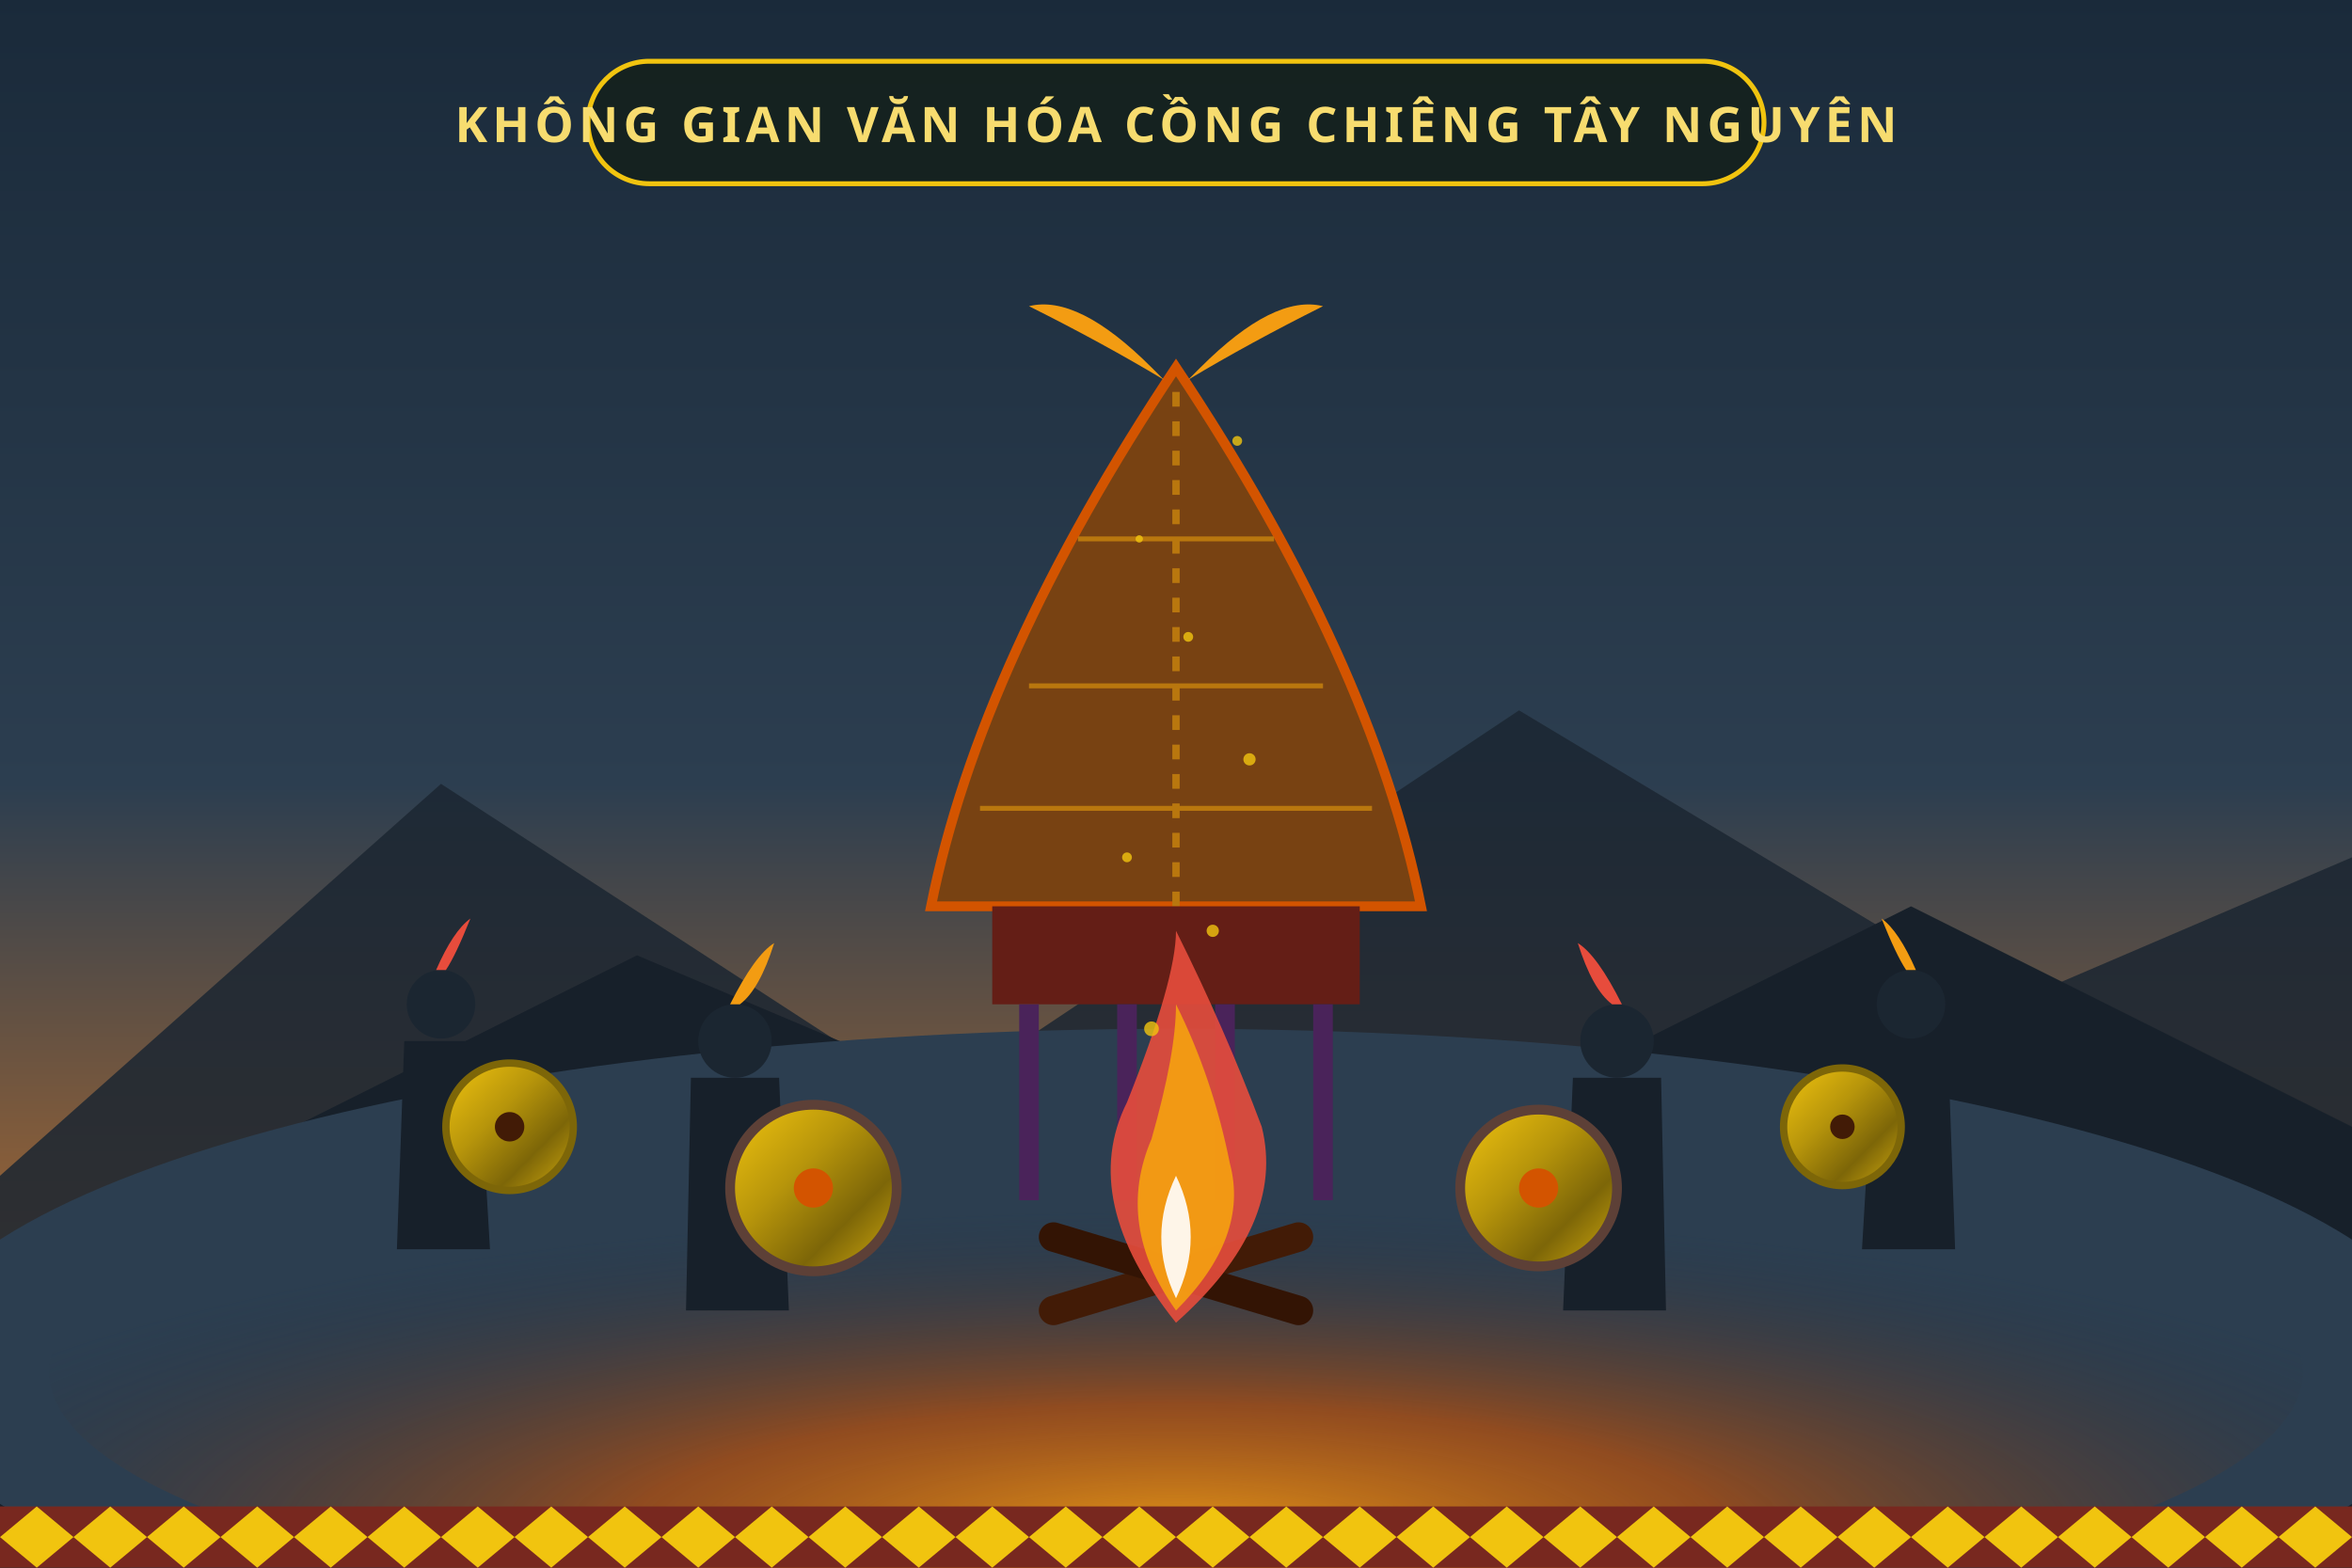
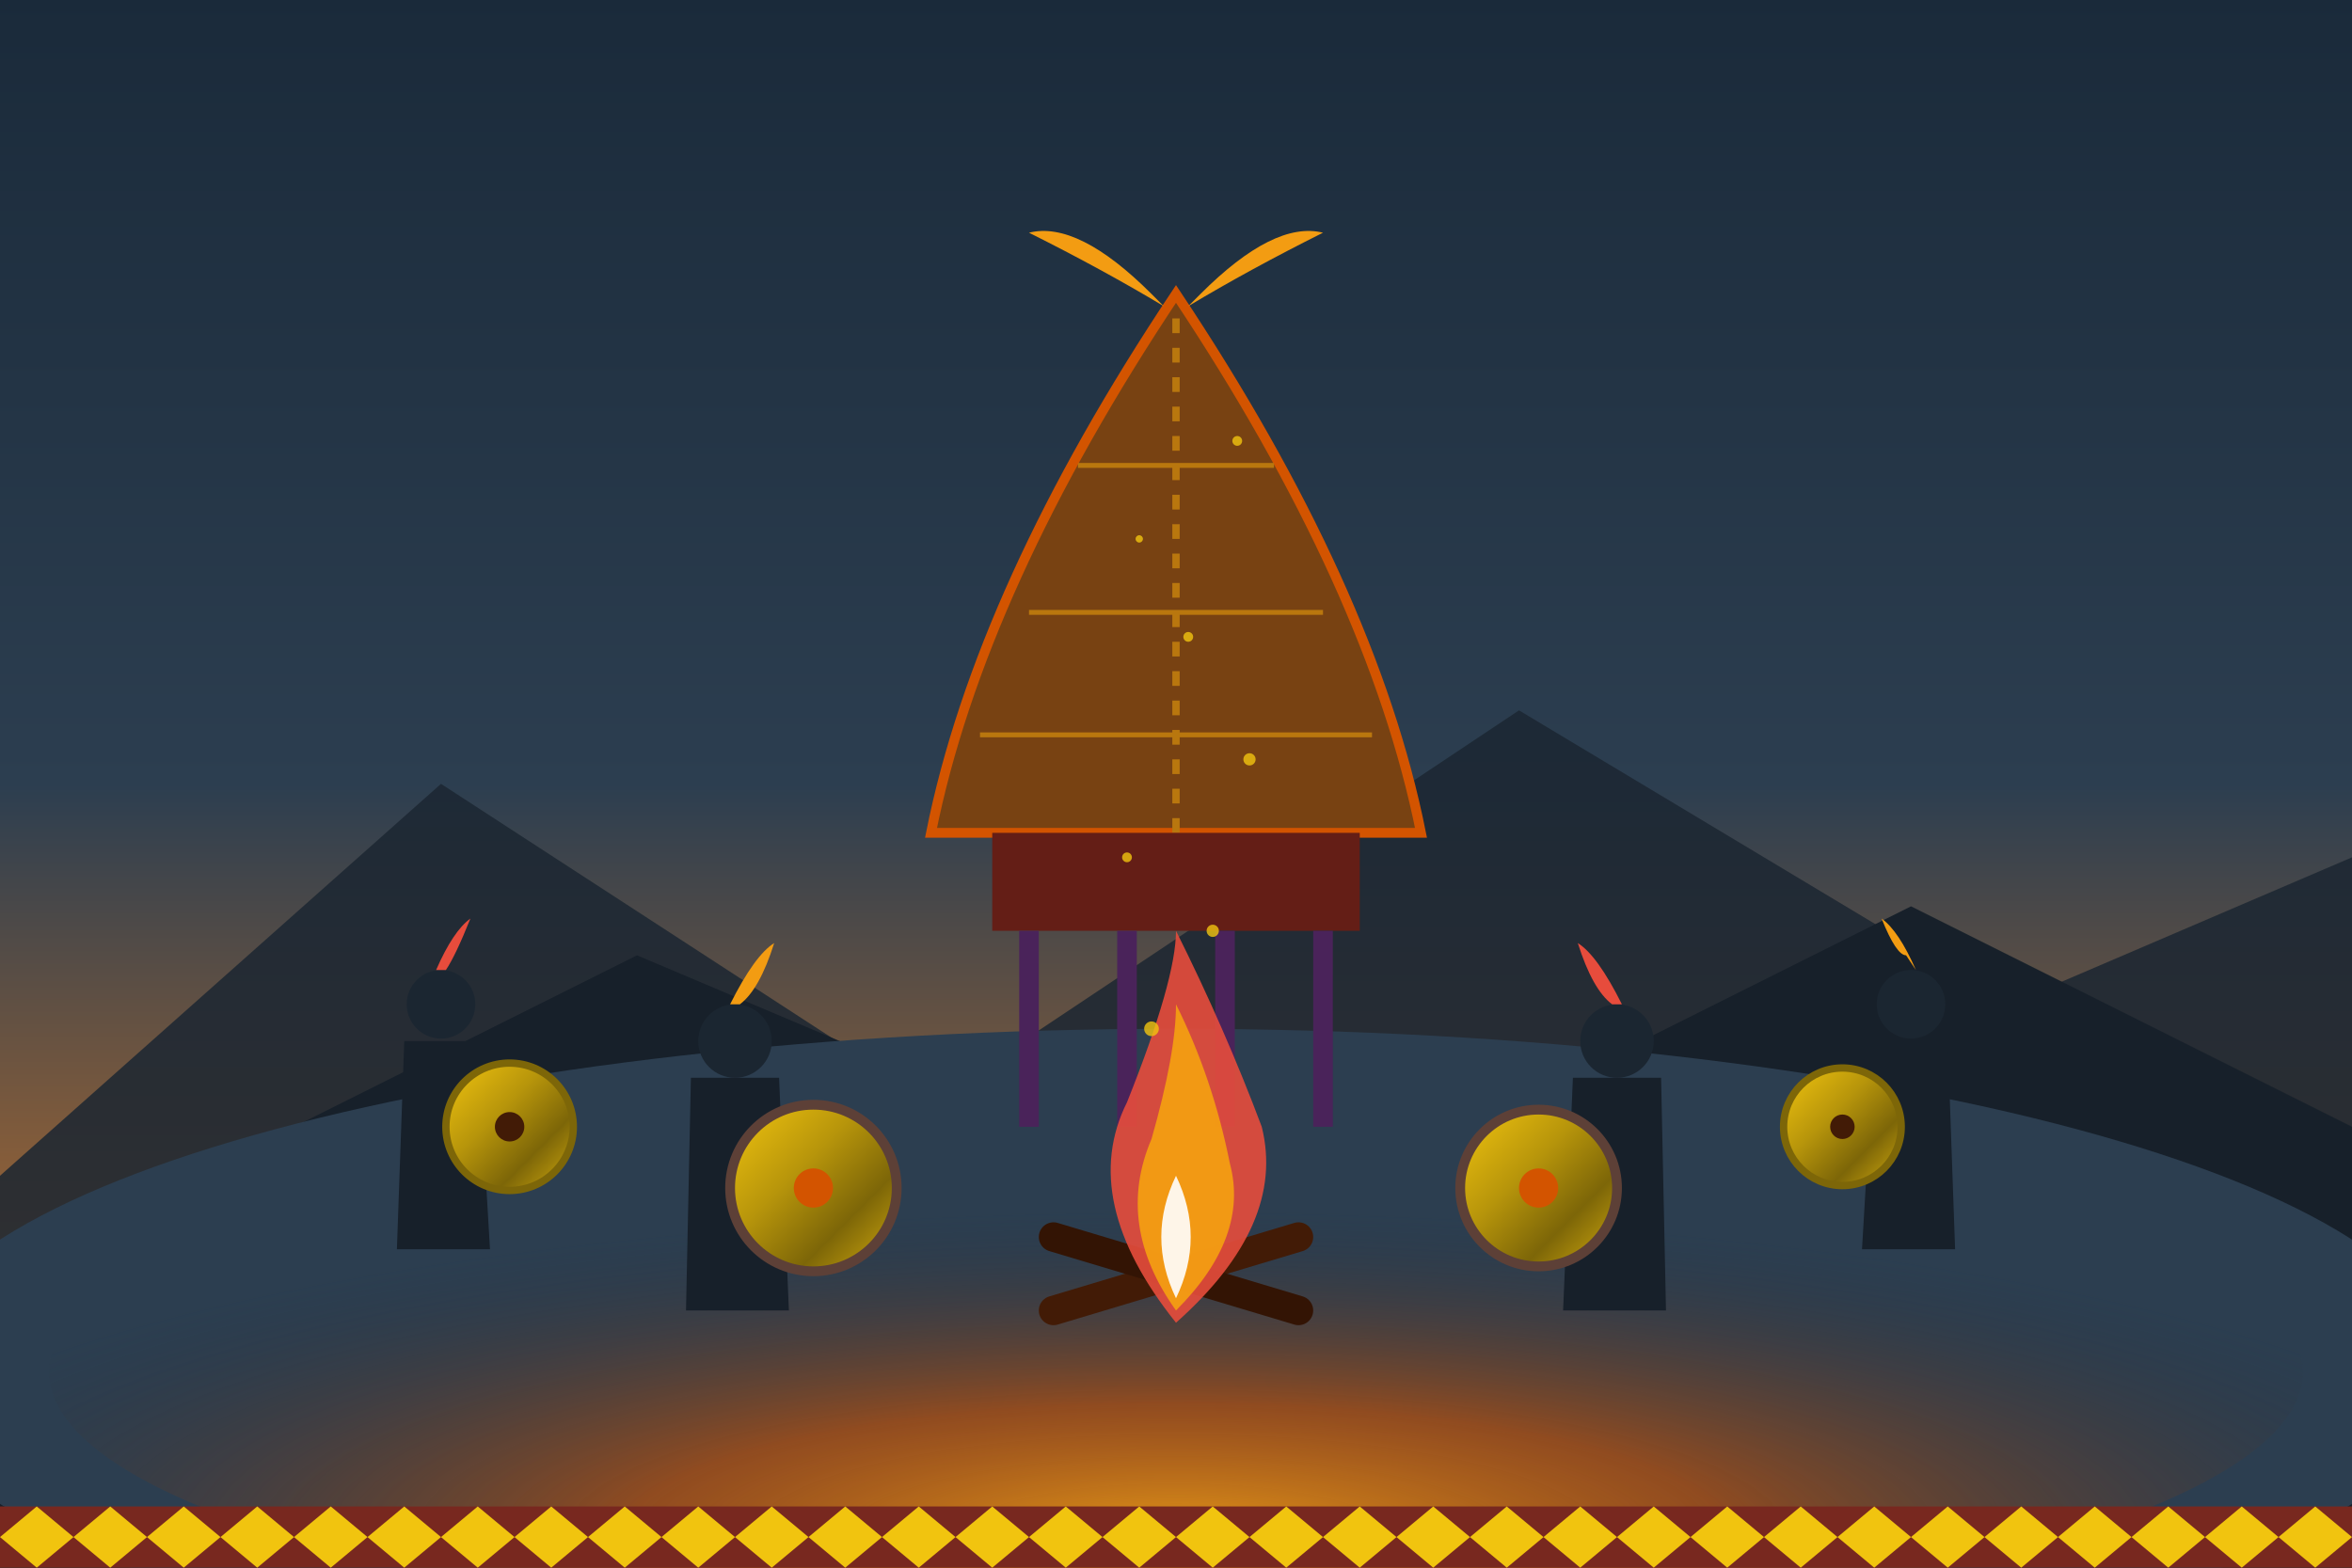
<svg xmlns="http://www.w3.org/2000/svg" viewBox="0 0 960 640" width="100%" height="100%">
  <defs>
    <linearGradient id="skyGrad" x1="0%" y1="0%" x2="0%" y2="100%">
      <stop offset="0%" stop-color="#1a2a3a" />
      <stop offset="50%" stop-color="#2c3e50" />
      <stop offset="100%" stop-color="#e67e22" />
    </linearGradient>
    <radialGradient id="fireGlow" cx="50%" cy="80%" r="60%">
      <stop offset="0%" stop-color="#f39c12" stop-opacity="0.9" />
      <stop offset="40%" stop-color="#d35400" stop-opacity="0.6" />
      <stop offset="100%" stop-color="#1a2a3a" stop-opacity="0" />
    </radialGradient>
    <linearGradient id="bronzeGrad" x1="0%" y1="0%" x2="100%" y2="100%">
      <stop offset="0%" stop-color="#f1c40f" />
      <stop offset="40%" stop-color="#b7950b" />
      <stop offset="70%" stop-color="#7d6608" />
      <stop offset="100%" stop-color="#d4ac0d" />
    </linearGradient>
  </defs>
  <rect width="960" height="640" fill="url(#skyGrad)" />
  <polygon points="0,480 180,320 380,450 620,290 820,410 960,350 960,640 0,640" fill="#1b2631" opacity="0.85" />
  <polygon points="0,520 260,390 520,500 780,370 960,460 960,640 0,640" fill="#17202a" />
  <ellipse cx="480" cy="560" rx="520" ry="140" fill="#2c3e50" />
  <ellipse cx="480" cy="560" rx="460" ry="110" fill="url(#fireGlow)" />
-   <g transform="translate(380, 150)">
+   <g transform="translate(380, 120)">
    <path d="M 100,0 Q 20,120 0,220 L 200,220 Q 180,120 100,0 Z" fill="#784212" stroke="#d35400" stroke-width="4" />
    <line x1="100" y1="10" x2="100" y2="220" stroke="#b9770e" stroke-width="3" stroke-dasharray="6,6" />
    <line x1="60" y1="70" x2="140" y2="70" stroke="#b9770e" stroke-width="2" />
    <line x1="40" y1="130" x2="160" y2="130" stroke="#b9770e" stroke-width="2" />
    <line x1="20" y1="180" x2="180" y2="180" stroke="#b9770e" stroke-width="2" />
    <rect x="25" y="220" width="150" height="40" fill="#641e16" />
    <line x1="40" y1="260" x2="40" y2="340" stroke="#4a235a" stroke-width="8" />
    <line x1="80" y1="260" x2="80" y2="340" stroke="#4a235a" stroke-width="8" />
    <line x1="120" y1="260" x2="120" y2="340" stroke="#4a235a" stroke-width="8" />
    <line x1="160" y1="260" x2="160" y2="340" stroke="#4a235a" stroke-width="8" />
    <path d="M 90,0 Q 60,-30 40,-25 Q 70,-10 95,5" fill="#f39c12" />
    <path d="M 110,0 Q 140,-30 160,-25 Q 130,-10 105,5" fill="#f39c12" />
  </g>
  <g transform="translate(480, 520)">
    <line x1="-50" y1="15" x2="50" y2="-15" stroke="#421b06" stroke-width="12" stroke-linecap="round" />
    <line x1="-50" y1="-15" x2="50" y2="15" stroke="#331404" stroke-width="12" stroke-linecap="round" />
    <path d="M 0,20 Q -40,-30 -20,-70 Q 0,-120 0,-140 Q 20,-100 35,-60 Q 45,-20 0,20 Z" fill="#e74c3c" opacity="0.9" />
    <path d="M 0,15 Q -25,-20 -10,-55 Q 0,-90 0,-110 Q 15,-80 22,-45 Q 30,-15 0,15 Z" fill="#f39c12" opacity="0.95" />
    <path d="M 0,10 Q -12,-15 0,-40 Q 12,-15 0,10 Z" fill="#fff" opacity="0.9" />
  </g>
  <g transform="translate(180, 470)">
    <circle cx="0" cy="-60" r="14" fill="#1b2631" />
    <path d="M -2,-74 Q 5,-90 12,-95 Q 6,-80 2,-74" fill="#e74c3c" />
    <path d="M -15,-45 L 15,-45 L 20,40 L -18,40 Z" fill="#17202a" />
    <circle cx="28" cy="-10" r="26" fill="url(#bronzeGrad)" stroke="#7d6608" stroke-width="3" />
    <circle cx="28" cy="-10" r="6" fill="#421b06" />
  </g>
  <g transform="translate(300, 490)">
    <circle cx="0" cy="-65" r="15" fill="#1b2631" />
    <path d="M -2,-80 Q 8,-100 16,-105 Q 10,-86 2,-80" fill="#f39c12" />
    <path d="M -18,-50 L 18,-50 L 22,45 L -20,45 Z" fill="#17202a" />
    <circle cx="32" cy="-5" r="34" fill="url(#bronzeGrad)" stroke="#5d4037" stroke-width="4" />
    <circle cx="32" cy="-5" r="8" fill="#d35400" />
  </g>
  <g transform="translate(660, 490)">
    <circle cx="0" cy="-65" r="15" fill="#1b2631" />
    <path d="M 2,-80 Q -8,-100 -16,-105 Q -10,-86 -2,-80" fill="#e74c3c" />
    <path d="M -18,-50 L 18,-50 L 20,45 L -22,45 Z" fill="#17202a" />
    <circle cx="-32" cy="-5" r="32" fill="url(#bronzeGrad)" stroke="#5d4037" stroke-width="4" />
    <circle cx="-32" cy="-5" r="8" fill="#d35400" />
  </g>
  <g transform="translate(780, 470)">
    <circle cx="0" cy="-60" r="14" fill="#1b2631" />
-     <path d="M 2,-74 Q -5,-90 -12,-95 Q -6,-80 -2,-74" fill="#f39c12" />
+     <path d="M 2,-74 Q -5,-90 -12,-95 Q -6,-80 -2,-80" fill="#f39c12" />
    <path d="M -15,-45 L 15,-45 L 18,40 L -20,40 Z" fill="#17202a" />
    <circle cx="-28" cy="-10" r="24" fill="url(#bronzeGrad)" stroke="#7d6608" stroke-width="3" />
    <circle cx="-28" cy="-10" r="5" fill="#421b06" />
  </g>
  <g fill="#f1c40f" opacity="0.8">
    <circle cx="470" cy="420" r="3" />
    <circle cx="495" cy="380" r="2.5" />
    <circle cx="460" cy="350" r="2" />
    <circle cx="510" cy="310" r="2.5" />
    <circle cx="485" cy="260" r="2" />
    <circle cx="465" cy="220" r="1.5" />
    <circle cx="505" cy="180" r="2" />
  </g>
  <g transform="translate(0, 615)">
    <rect width="960" height="25" fill="#78281f" />
    <path d="M 0,12.5 L 15,0 L 30,12.5 L 15,25 Z M 30,12.5 L 45,0 L 60,12.5 L 45,25 Z M 60,12.5 L 75,0 L 90,12.5 L 75,25 Z M 90,12.5 L 105,0 L 120,12.5 L 105,25 Z M 120,12.5 L 135,0 L 150,12.5 L 135,25 Z M 150,12.5 L 165,0 L 180,12.5 L 165,25 Z M 180,12.5 L 195,0 L 210,12.5 L 195,25 Z M 210,12.5 L 225,0 L 240,12.5 L 225,25 Z M 240,12.5 L 255,0 L 270,12.5 L 255,25 Z M 270,12.5 L 285,0 L 300,12.5 L 285,25 Z M 300,12.5 L 315,0 L 330,12.5 L 315,25 Z M 330,12.5 L 345,0 L 360,12.5 L 345,25 Z M 360,12.5 L 375,0 L 390,12.5 L 375,25 Z M 390,12.5 L 405,0 L 420,12.5 L 405,25 Z M 420,12.5 L 435,0 L 450,12.5 L 435,25 Z M 450,12.5 L 465,0 L 480,12.5 L 465,25 Z M 480,12.5 L 495,0 L 510,12.5 L 495,25 Z M 510,12.5 L 525,0 L 540,12.5 L 525,25 Z M 540,12.5 L 555,0 L 570,12.5 L 555,25 Z M 570,12.5 L 585,0 L 600,12.5 L 585,25 Z M 600,12.5 L 615,0 L 630,12.5 L 615,25 Z M 630,12.5 L 645,0 L 660,12.5 L 645,25 Z M 660,12.5 L 675,0 L 690,12.5 L 675,25 Z M 690,12.5 L 705,0 L 720,12.5 L 705,25 Z M 720,12.5 L 735,0 L 750,12.5 L 735,25 Z M 750,12.5 L 765,0 L 780,12.5 L 765,25 Z M 780,12.5 L 795,0 L 810,12.5 L 795,25 Z M 810,12.5 L 825,0 L 840,12.5 L 825,25 Z M 840,12.5 L 855,0 L 870,12.5 L 855,25 Z M 870,12.5 L 885,0 L 900,12.5 L 885,25 Z M 900,12.5 L 915,0 L 930,12.5 L 915,25 Z M 930,12.5 L 945,0 L 960,12.5 L 945,25 Z" fill="#f1c40f" />
  </g>
-   <g transform="translate(480, 50)">
-     <rect x="-240" y="-25" width="480" height="50" rx="25" fill="#14211de8" stroke="#f1c40f" stroke-width="2" />
-     <text x="0" y="8" fill="#f7dc6f" font-family="'Be Vietnam Pro', sans-serif" font-size="20" font-weight="bold" text-anchor="middle" letter-spacing="2">
-       KHÔNG GIAN VĂN HÓA CỒNG CHIÊNG TÂY NGUYÊN
-     </text>
-   </g>
</svg>
